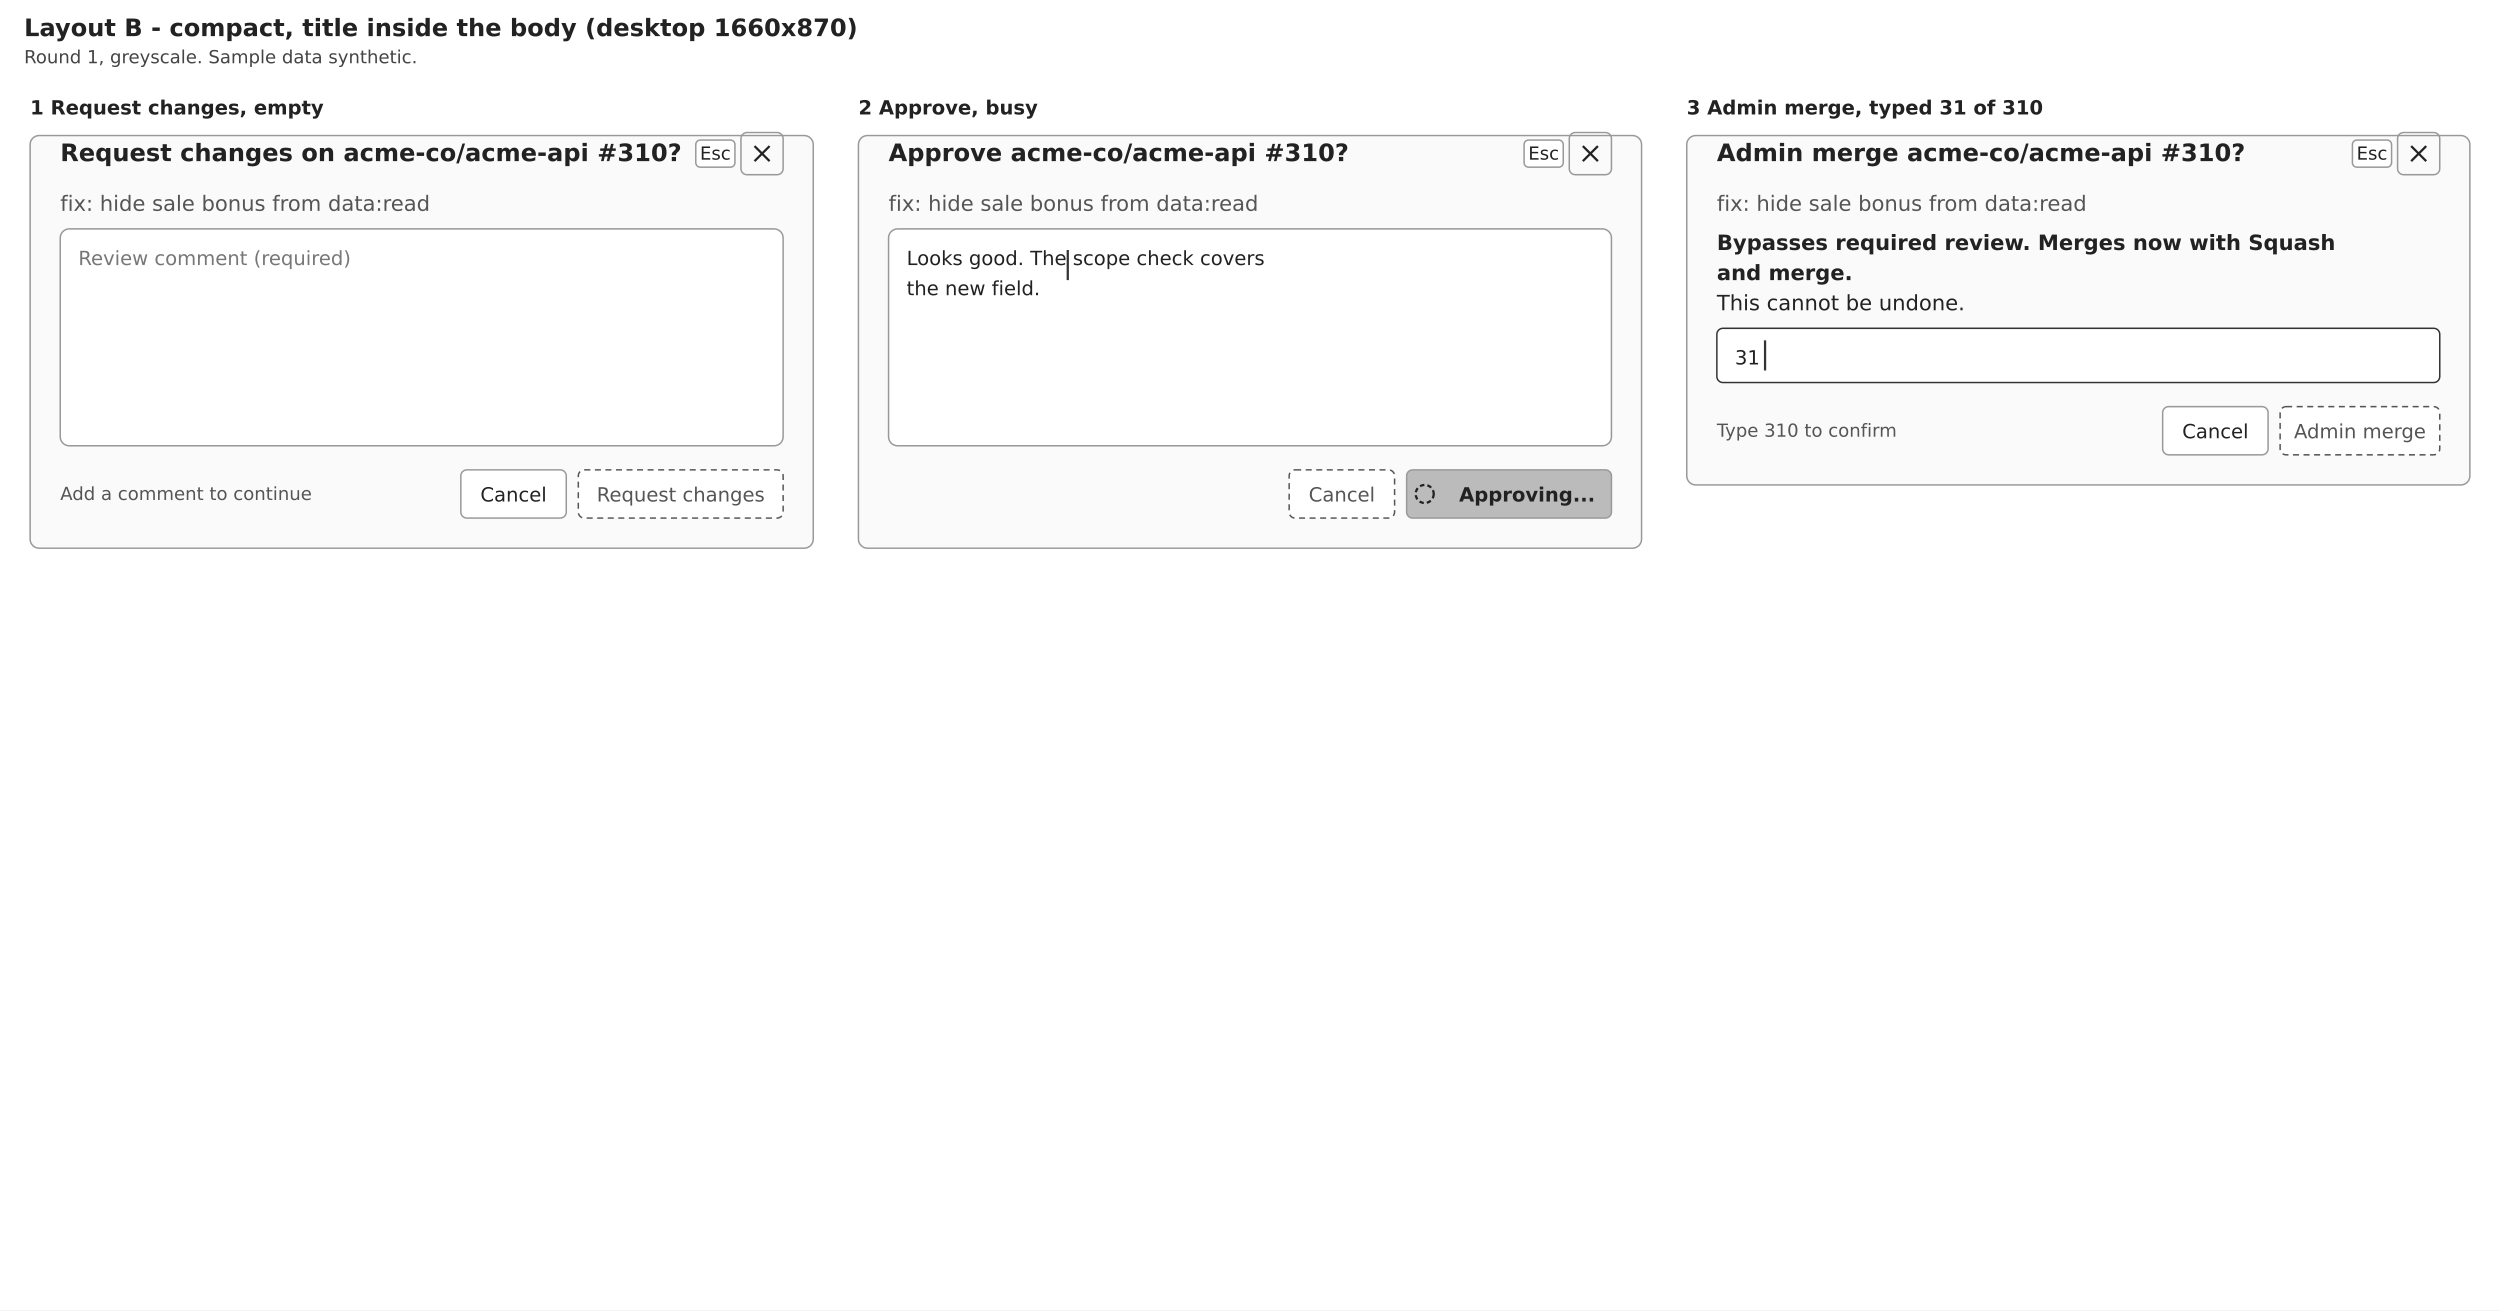
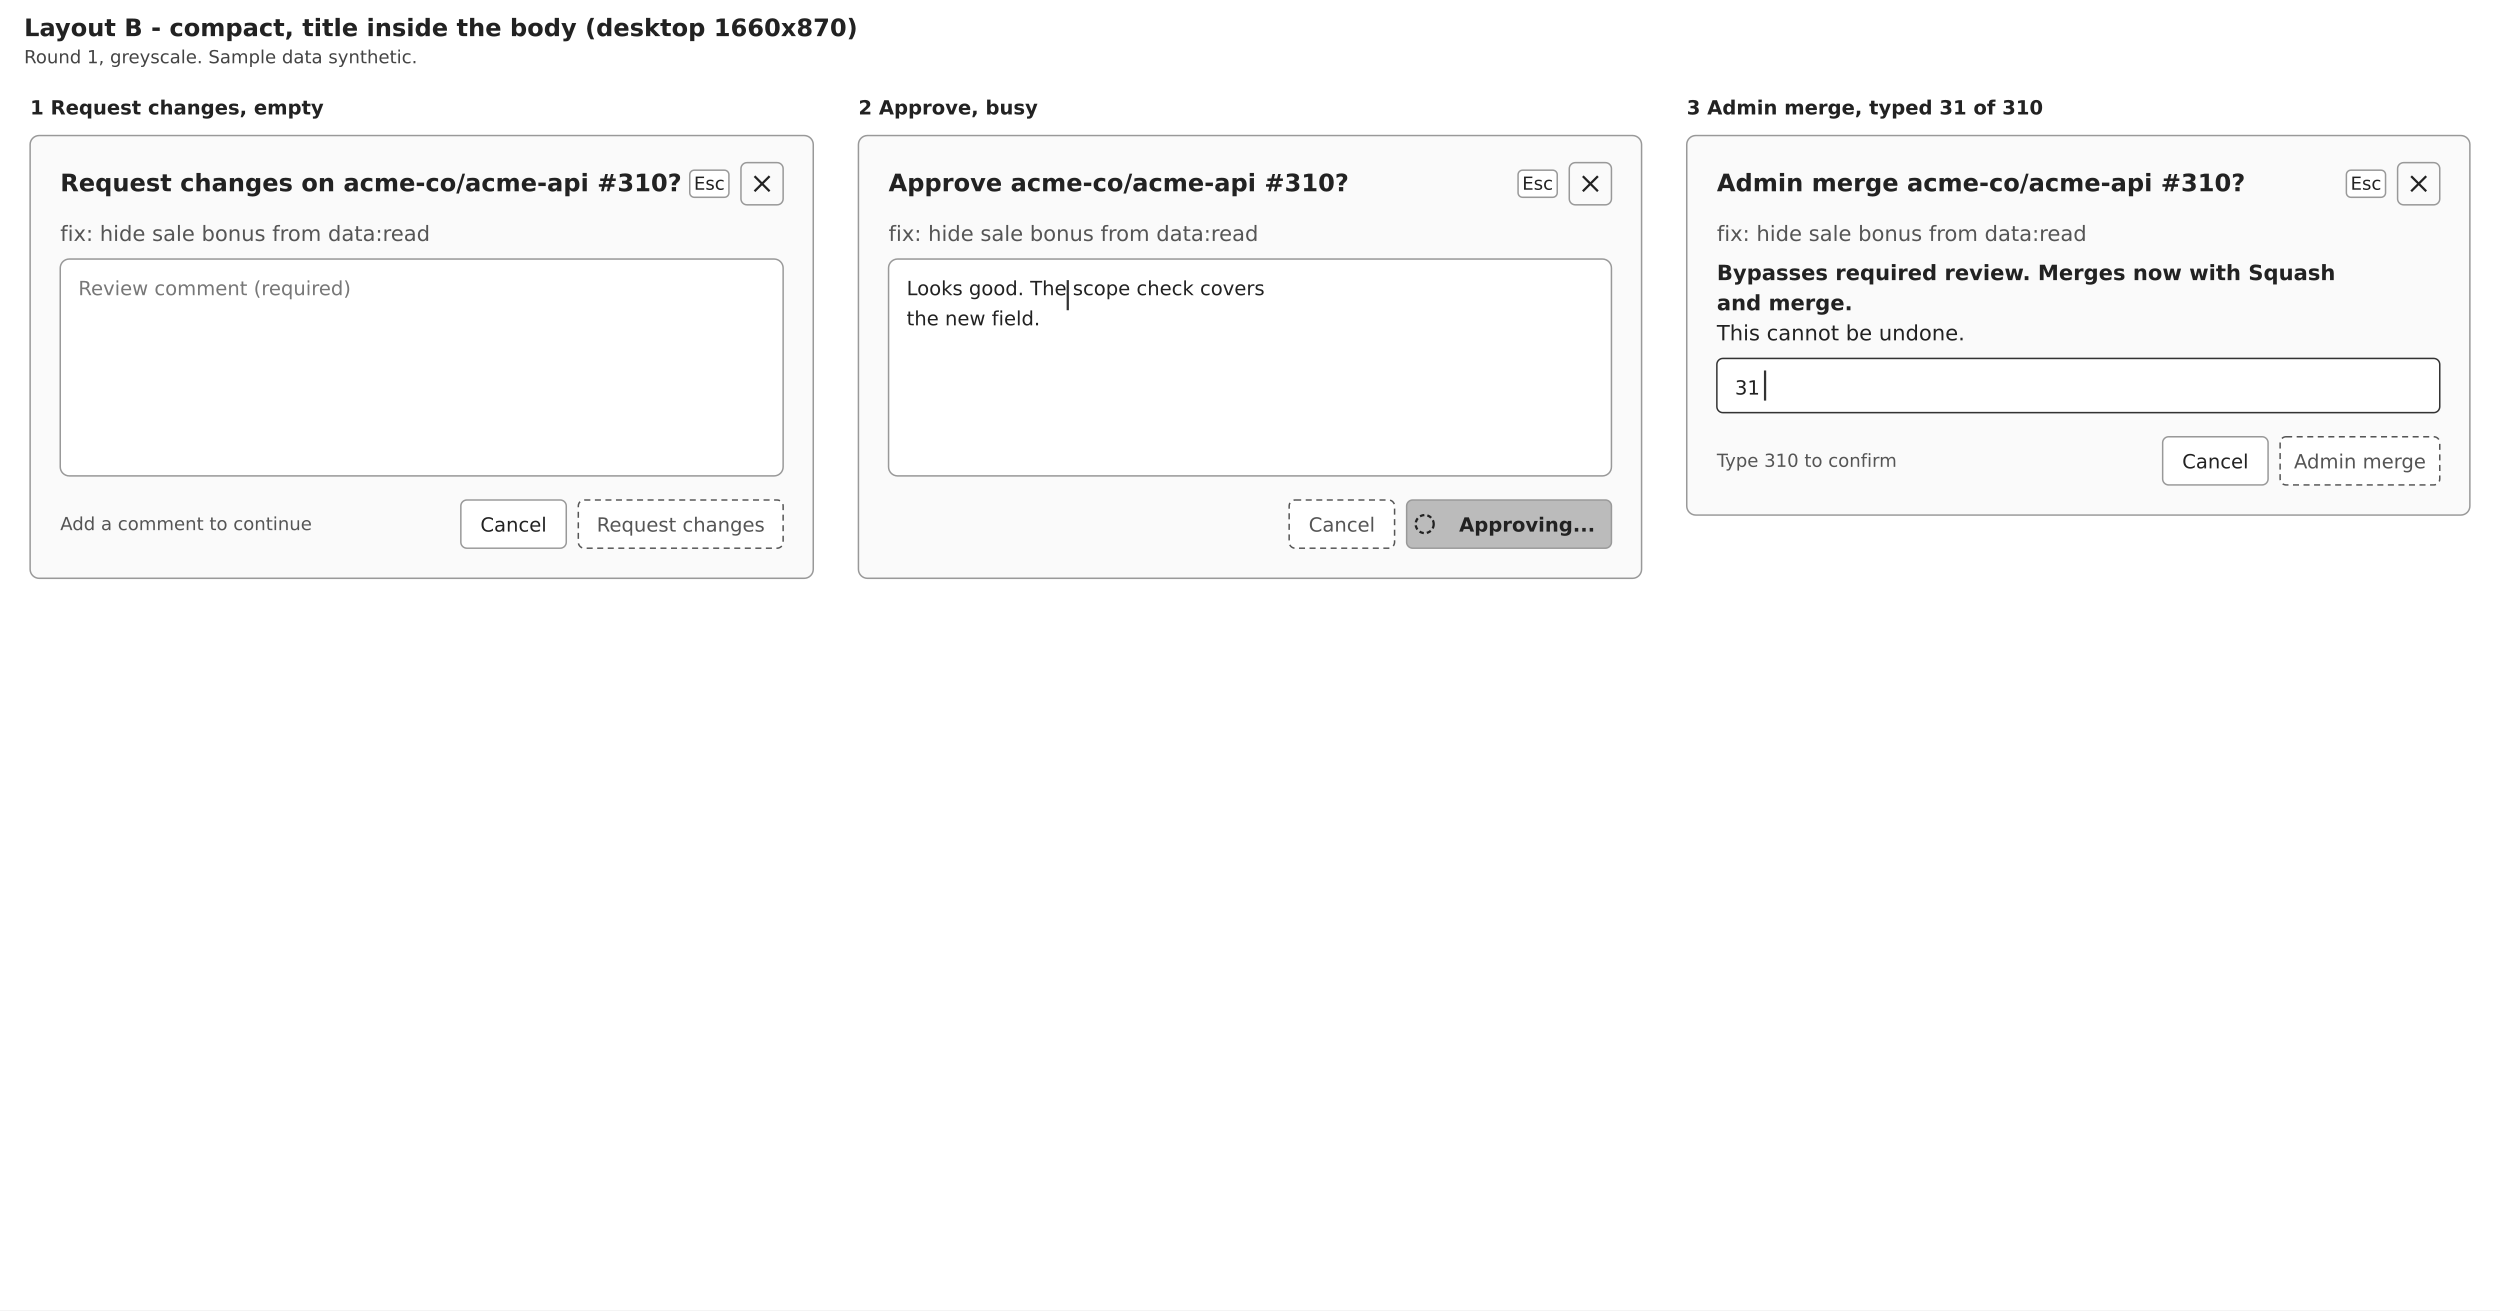
<svg xmlns="http://www.w3.org/2000/svg" width="1660" height="870" viewBox="0 0 1660 870">
  <rect width="1660" height="870" fill="#fff" />
  <text x="16" y="24" font-family="DejaVu Sans, Arial, sans-serif" font-size="16" font-weight="bold" fill="#222" text-anchor="start">Layout B - compact, title inside the body (desktop 1660x870)</text>
  <text x="16" y="42" font-family="DejaVu Sans, Arial, sans-serif" font-size="12" font-weight="normal" fill="#444" text-anchor="start">Round 1, greyscale. Sample data synthetic.</text>
  <text x="20" y="76" font-family="DejaVu Sans, Arial, sans-serif" font-size="13" font-weight="bold" fill="#222" text-anchor="start">1 Request changes, empty</text>
-   <rect x="20" y="90" width="520" height="274" rx="6" fill="#fafafa" stroke="#999" stroke-width="1" />
-   <text x="40" y="107.0" font-family="DejaVu Sans, Arial, sans-serif" font-size="16" font-weight="bold" fill="#222" text-anchor="start">Request changes on acme-co/acme-api #310?</text>
-   <rect x="492" y="88.0" width="28" height="28" rx="4" fill="none" stroke="#999" stroke-width="1" />
-   <line x1="501.0" y1="97.0" x2="511.0" y2="107.0" stroke="#222" stroke-width="1.5" />
-   <line x1="501.0" y1="107.0" x2="511.0" y2="97.0" stroke="#222" stroke-width="1.5" />
-   <rect x="462" y="93.0" width="26" height="18" rx="3" fill="#fff" stroke="#999" stroke-width="1" />
-   <text x="475.0" y="106.0" font-family="DejaVu Sans, Arial, sans-serif" font-size="12" font-weight="normal" fill="#222" text-anchor="middle">Esc</text>
-   <text x="40" y="140" font-family="DejaVu Sans, Arial, sans-serif" font-size="14" font-weight="normal" fill="#555" text-anchor="start">fix: hide sale bonus from data:read</text>
-   <rect x="40" y="152" width="480" height="144" rx="6" fill="#fff" stroke="#999" stroke-width="1" />
-   <text x="52" y="176" font-family="DejaVu Sans, Arial, sans-serif" font-size="13" font-weight="normal" fill="#777" text-anchor="start">Review comment (required)</text>
-   <rect x="306" y="312" width="70" height="32" rx="4" fill="#fff" stroke="#999" stroke-width="1" />
-   <text x="341.0" y="333.0" font-family="DejaVu Sans, Arial, sans-serif" font-size="13" font-weight="normal" fill="#222" text-anchor="middle">Cancel</text>
-   <rect x="384" y="312" width="136" height="32" rx="4" fill="#fff" stroke="#555" stroke-width="1" stroke-dasharray="4 3" />
-   <text x="452.0" y="333.0" font-family="DejaVu Sans, Arial, sans-serif" font-size="13" font-weight="normal" fill="#555" text-anchor="middle">Request changes</text>
-   <text x="40" y="332.0" font-family="DejaVu Sans, Arial, sans-serif" font-size="12" font-weight="normal" fill="#555" text-anchor="start">Add a comment to continue</text>
+   <rect x="20" y="90" width="520" height="294" rx="6" fill="#fafafa" stroke="#999" stroke-width="1" />
+   <text x="40" y="127.0" font-family="DejaVu Sans, Arial, sans-serif" font-size="16" font-weight="bold" fill="#222" text-anchor="start">Request changes on acme-co/acme-api #310?</text>
+   <rect x="492" y="108.0" width="28" height="28" rx="4" fill="none" stroke="#999" stroke-width="1" />
+   <line x1="501.0" y1="117.0" x2="511.0" y2="127.0" stroke="#222" stroke-width="1.5" />
+   <line x1="501.0" y1="127.0" x2="511.0" y2="117.0" stroke="#222" stroke-width="1.5" />
+   <rect x="458" y="113.0" width="26" height="18" rx="3" fill="#fff" stroke="#999" stroke-width="1" />
+   <text x="471.0" y="126.0" font-family="DejaVu Sans, Arial, sans-serif" font-size="12" font-weight="normal" fill="#222" text-anchor="middle">Esc</text>
+   <text x="40" y="160" font-family="DejaVu Sans, Arial, sans-serif" font-size="14" font-weight="normal" fill="#555" text-anchor="start">fix: hide sale bonus from data:read</text>
+   <rect x="40" y="172" width="480" height="144" rx="6" fill="#fff" stroke="#999" stroke-width="1" />
+   <text x="52" y="196" font-family="DejaVu Sans, Arial, sans-serif" font-size="13" font-weight="normal" fill="#777" text-anchor="start">Review comment (required)</text>
+   <rect x="306" y="332" width="70" height="32" rx="4" fill="#fff" stroke="#999" stroke-width="1" />
+   <text x="341.0" y="353.0" font-family="DejaVu Sans, Arial, sans-serif" font-size="13" font-weight="normal" fill="#222" text-anchor="middle">Cancel</text>
+   <rect x="384" y="332" width="136" height="32" rx="4" fill="#fff" stroke="#555" stroke-width="1" stroke-dasharray="4 3" />
+   <text x="452.0" y="353.0" font-family="DejaVu Sans, Arial, sans-serif" font-size="13" font-weight="normal" fill="#555" text-anchor="middle">Request changes</text>
+   <text x="40" y="352.0" font-family="DejaVu Sans, Arial, sans-serif" font-size="12" font-weight="normal" fill="#555" text-anchor="start">Add a comment to continue</text>
  <text x="570" y="76" font-family="DejaVu Sans, Arial, sans-serif" font-size="13" font-weight="bold" fill="#222" text-anchor="start">2 Approve, busy</text>
-   <rect x="570" y="90" width="520" height="274" rx="6" fill="#fafafa" stroke="#999" stroke-width="1" />
-   <text x="590" y="107.0" font-family="DejaVu Sans, Arial, sans-serif" font-size="16" font-weight="bold" fill="#222" text-anchor="start">Approve acme-co/acme-api #310?</text>
-   <rect x="1042" y="88.0" width="28" height="28" rx="4" fill="none" stroke="#999" stroke-width="1" />
-   <line x1="1051.0" y1="97.0" x2="1061.0" y2="107.0" stroke="#222" stroke-width="1.5" />
-   <line x1="1051.0" y1="107.0" x2="1061.0" y2="97.0" stroke="#222" stroke-width="1.5" />
-   <rect x="1012" y="93.0" width="26" height="18" rx="3" fill="#fff" stroke="#999" stroke-width="1" />
-   <text x="1025.0" y="106.0" font-family="DejaVu Sans, Arial, sans-serif" font-size="12" font-weight="normal" fill="#222" text-anchor="middle">Esc</text>
-   <text x="590" y="140" font-family="DejaVu Sans, Arial, sans-serif" font-size="14" font-weight="normal" fill="#555" text-anchor="start">fix: hide sale bonus from data:read</text>
-   <rect x="590" y="152" width="480" height="144" rx="6" fill="#fff" stroke="#999" stroke-width="1" />
-   <text x="602" y="176" font-family="DejaVu Sans, Arial, sans-serif" font-size="13" font-weight="normal" fill="#222" text-anchor="start">Looks good. The scope check covers</text>
-   <text x="602" y="196" font-family="DejaVu Sans, Arial, sans-serif" font-size="13" font-weight="normal" fill="#222" text-anchor="start">the new field.</text>
-   <line x1="709.0" y1="166" x2="709.0" y2="186" stroke="#333" stroke-width="1.5" />
-   <rect x="856" y="312" width="70" height="32" rx="4" fill="#fff" stroke="#555" stroke-width="1" stroke-dasharray="4 3" />
-   <text x="891.0" y="333.0" font-family="DejaVu Sans, Arial, sans-serif" font-size="13" font-weight="normal" fill="#555" text-anchor="middle">Cancel</text>
-   <rect x="934" y="312" width="136" height="32" rx="4" fill="#bbb" stroke="#999" stroke-width="1" />
-   <circle cx="946" cy="328" r="6" fill="none" stroke="#222" stroke-width="1.5" stroke-dasharray="3 2" />
-   <text x="1014.0" y="333.0" font-family="DejaVu Sans, Arial, sans-serif" font-size="13" font-weight="bold" fill="#222" text-anchor="middle">Approving...</text>
+   <rect x="570" y="90" width="520" height="294" rx="6" fill="#fafafa" stroke="#999" stroke-width="1" />
+   <text x="590" y="127.0" font-family="DejaVu Sans, Arial, sans-serif" font-size="16" font-weight="bold" fill="#222" text-anchor="start">Approve acme-co/acme-api #310?</text>
+   <rect x="1042" y="108.0" width="28" height="28" rx="4" fill="none" stroke="#999" stroke-width="1" />
+   <line x1="1051.0" y1="117.0" x2="1061.0" y2="127.0" stroke="#222" stroke-width="1.5" />
+   <line x1="1051.0" y1="127.0" x2="1061.0" y2="117.0" stroke="#222" stroke-width="1.5" />
+   <rect x="1008" y="113.0" width="26" height="18" rx="3" fill="#fff" stroke="#999" stroke-width="1" />
+   <text x="1021.0" y="126.0" font-family="DejaVu Sans, Arial, sans-serif" font-size="12" font-weight="normal" fill="#222" text-anchor="middle">Esc</text>
+   <text x="590" y="160" font-family="DejaVu Sans, Arial, sans-serif" font-size="14" font-weight="normal" fill="#555" text-anchor="start">fix: hide sale bonus from data:read</text>
+   <rect x="590" y="172" width="480" height="144" rx="6" fill="#fff" stroke="#999" stroke-width="1" />
+   <text x="602" y="196" font-family="DejaVu Sans, Arial, sans-serif" font-size="13" font-weight="normal" fill="#222" text-anchor="start">Looks good. The scope check covers</text>
+   <text x="602" y="216" font-family="DejaVu Sans, Arial, sans-serif" font-size="13" font-weight="normal" fill="#222" text-anchor="start">the new field.</text>
+   <line x1="709.0" y1="186" x2="709.0" y2="206" stroke="#333" stroke-width="1.5" />
+   <rect x="856" y="332" width="70" height="32" rx="4" fill="#fff" stroke="#555" stroke-width="1" stroke-dasharray="4 3" />
+   <text x="891.0" y="353.0" font-family="DejaVu Sans, Arial, sans-serif" font-size="13" font-weight="normal" fill="#555" text-anchor="middle">Cancel</text>
+   <rect x="934" y="332" width="136" height="32" rx="4" fill="#bbb" stroke="#999" stroke-width="1" />
+   <circle cx="946" cy="348" r="6" fill="none" stroke="#222" stroke-width="1.5" stroke-dasharray="3 2" />
+   <text x="1014.0" y="353.0" font-family="DejaVu Sans, Arial, sans-serif" font-size="13" font-weight="bold" fill="#222" text-anchor="middle">Approving...</text>
  <text x="1120" y="76" font-family="DejaVu Sans, Arial, sans-serif" font-size="13" font-weight="bold" fill="#222" text-anchor="start">3 Admin merge, typed 31 of 310</text>
-   <rect x="1120" y="90" width="520" height="232" rx="6" fill="#fafafa" stroke="#999" stroke-width="1" />
-   <text x="1140" y="107.0" font-family="DejaVu Sans, Arial, sans-serif" font-size="16" font-weight="bold" fill="#222" text-anchor="start">Admin merge acme-co/acme-api #310?</text>
-   <rect x="1592" y="88.0" width="28" height="28" rx="4" fill="none" stroke="#999" stroke-width="1" />
-   <line x1="1601.0" y1="97.0" x2="1611.0" y2="107.0" stroke="#222" stroke-width="1.5" />
-   <line x1="1601.0" y1="107.0" x2="1611.0" y2="97.0" stroke="#222" stroke-width="1.5" />
-   <rect x="1562" y="93.0" width="26" height="18" rx="3" fill="#fff" stroke="#999" stroke-width="1" />
-   <text x="1575.0" y="106.0" font-family="DejaVu Sans, Arial, sans-serif" font-size="12" font-weight="normal" fill="#222" text-anchor="middle">Esc</text>
-   <text x="1140" y="140" font-family="DejaVu Sans, Arial, sans-serif" font-size="14" font-weight="normal" fill="#555" text-anchor="start">fix: hide sale bonus from data:read</text>
-   <text x="1140" y="166" font-family="DejaVu Sans, Arial, sans-serif" font-size="14" font-weight="bold" fill="#222" text-anchor="start">Bypasses required review. Merges now with Squash</text>
-   <text x="1140" y="186" font-family="DejaVu Sans, Arial, sans-serif" font-size="14" font-weight="bold" fill="#222" text-anchor="start">and merge.</text>
-   <text x="1140" y="206" font-family="DejaVu Sans, Arial, sans-serif" font-size="14" font-weight="normal" fill="#222" text-anchor="start">This cannot be undone.</text>
-   <rect x="1140" y="218" width="480" height="36" rx="4" fill="#fff" stroke="#333" stroke-width="1" />
-   <text x="1152" y="242" font-family="DejaVu Sans, Arial, sans-serif" font-size="13" font-weight="normal" fill="#222" text-anchor="start">31</text>
-   <line x1="1172" y1="226" x2="1172" y2="246" stroke="#333" stroke-width="1.5" />
-   <rect x="1436" y="270" width="70" height="32" rx="4" fill="#fff" stroke="#999" stroke-width="1" />
-   <text x="1471.0" y="291.0" font-family="DejaVu Sans, Arial, sans-serif" font-size="13" font-weight="normal" fill="#222" text-anchor="middle">Cancel</text>
-   <rect x="1514" y="270" width="106" height="32" rx="4" fill="#fff" stroke="#555" stroke-width="1" stroke-dasharray="4 3" />
-   <text x="1567.0" y="291.0" font-family="DejaVu Sans, Arial, sans-serif" font-size="13" font-weight="normal" fill="#555" text-anchor="middle">Admin merge</text>
-   <text x="1140" y="290.0" font-family="DejaVu Sans, Arial, sans-serif" font-size="12" font-weight="normal" fill="#555" text-anchor="start">Type 310 to confirm</text>
+   <rect x="1120" y="90" width="520" height="252" rx="6" fill="#fafafa" stroke="#999" stroke-width="1" />
+   <text x="1140" y="127.0" font-family="DejaVu Sans, Arial, sans-serif" font-size="16" font-weight="bold" fill="#222" text-anchor="start">Admin merge acme-co/acme-api #310?</text>
+   <rect x="1592" y="108.0" width="28" height="28" rx="4" fill="none" stroke="#999" stroke-width="1" />
+   <line x1="1601.0" y1="117.0" x2="1611.0" y2="127.0" stroke="#222" stroke-width="1.5" />
+   <line x1="1601.0" y1="127.0" x2="1611.0" y2="117.0" stroke="#222" stroke-width="1.5" />
+   <rect x="1558" y="113.0" width="26" height="18" rx="3" fill="#fff" stroke="#999" stroke-width="1" />
+   <text x="1571.0" y="126.0" font-family="DejaVu Sans, Arial, sans-serif" font-size="12" font-weight="normal" fill="#222" text-anchor="middle">Esc</text>
+   <text x="1140" y="160" font-family="DejaVu Sans, Arial, sans-serif" font-size="14" font-weight="normal" fill="#555" text-anchor="start">fix: hide sale bonus from data:read</text>
+   <text x="1140" y="186" font-family="DejaVu Sans, Arial, sans-serif" font-size="14" font-weight="bold" fill="#222" text-anchor="start">Bypasses required review. Merges now with Squash</text>
+   <text x="1140" y="206" font-family="DejaVu Sans, Arial, sans-serif" font-size="14" font-weight="bold" fill="#222" text-anchor="start">and merge.</text>
+   <text x="1140" y="226" font-family="DejaVu Sans, Arial, sans-serif" font-size="14" font-weight="normal" fill="#222" text-anchor="start">This cannot be undone.</text>
+   <rect x="1140" y="238" width="480" height="36" rx="4" fill="#fff" stroke="#333" stroke-width="1" />
+   <text x="1152" y="262" font-family="DejaVu Sans, Arial, sans-serif" font-size="13" font-weight="normal" fill="#222" text-anchor="start">31</text>
+   <line x1="1172" y1="246" x2="1172" y2="266" stroke="#333" stroke-width="1.5" />
+   <rect x="1436" y="290" width="70" height="32" rx="4" fill="#fff" stroke="#999" stroke-width="1" />
+   <text x="1471.0" y="311.0" font-family="DejaVu Sans, Arial, sans-serif" font-size="13" font-weight="normal" fill="#222" text-anchor="middle">Cancel</text>
+   <rect x="1514" y="290" width="106" height="32" rx="4" fill="#fff" stroke="#555" stroke-width="1" stroke-dasharray="4 3" />
+   <text x="1567.0" y="311.0" font-family="DejaVu Sans, Arial, sans-serif" font-size="13" font-weight="normal" fill="#555" text-anchor="middle">Admin merge</text>
+   <text x="1140" y="310.0" font-family="DejaVu Sans, Arial, sans-serif" font-size="12" font-weight="normal" fill="#555" text-anchor="start">Type 310 to confirm</text>
</svg>
